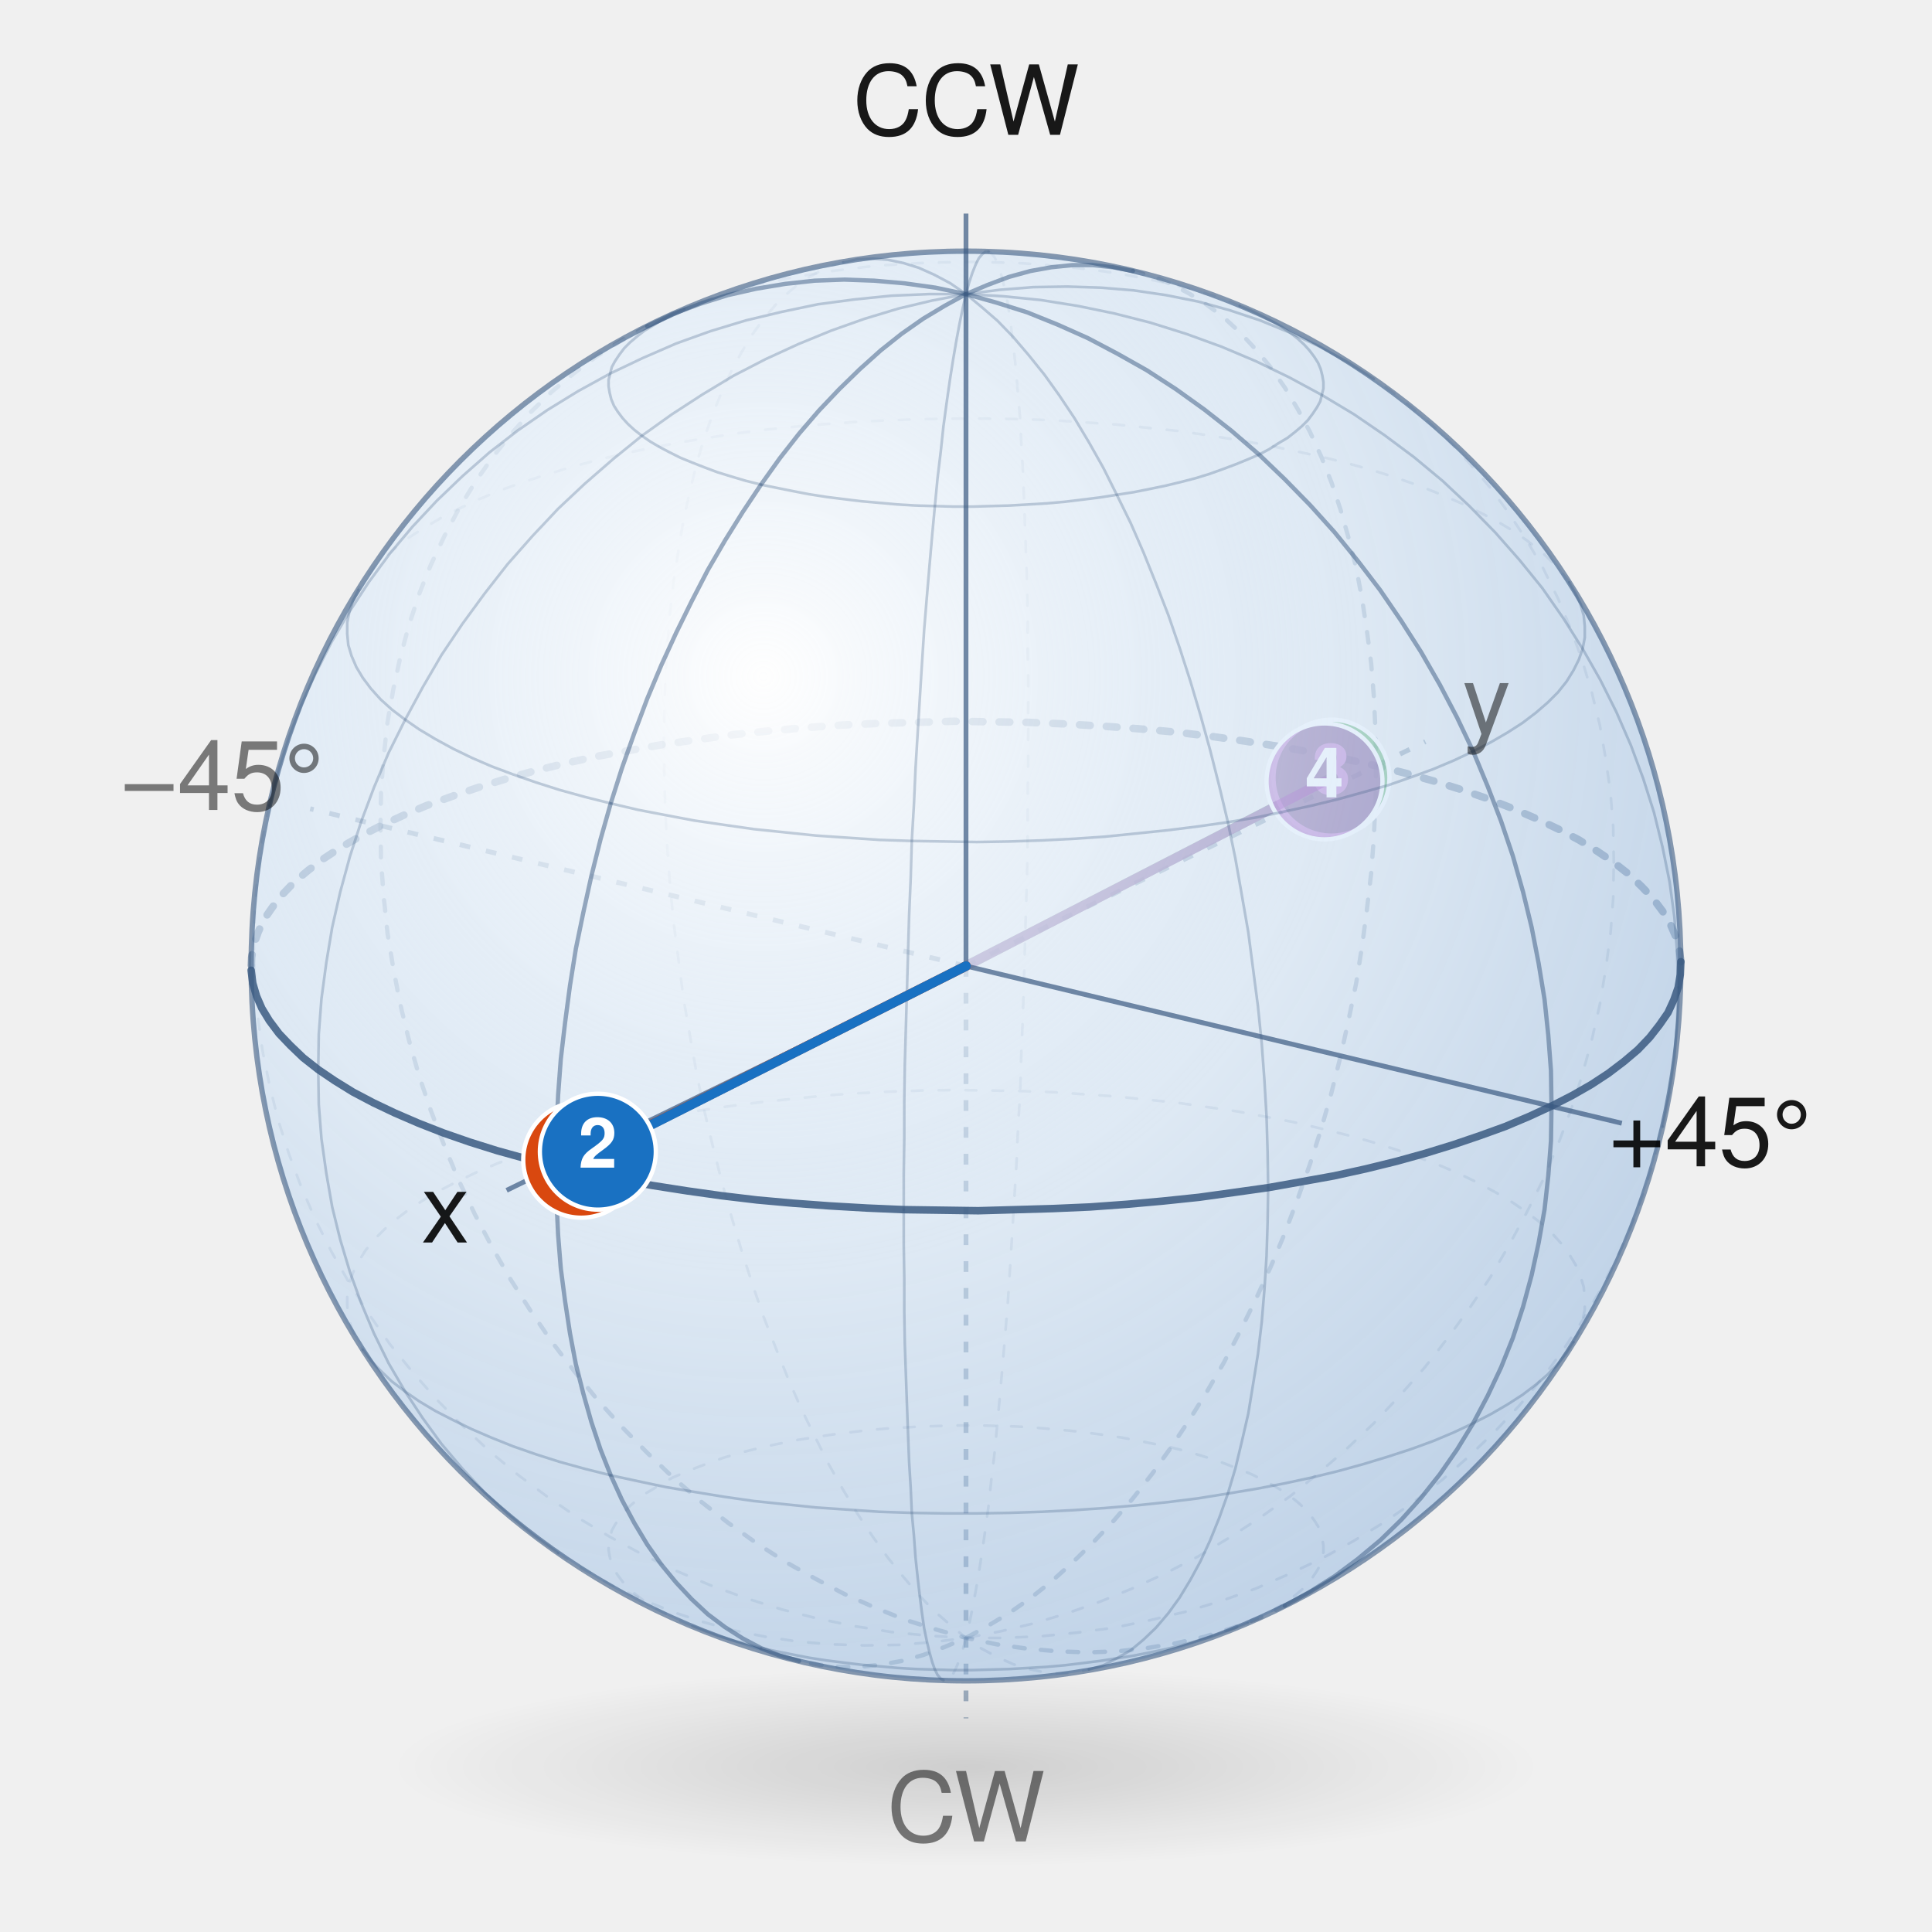
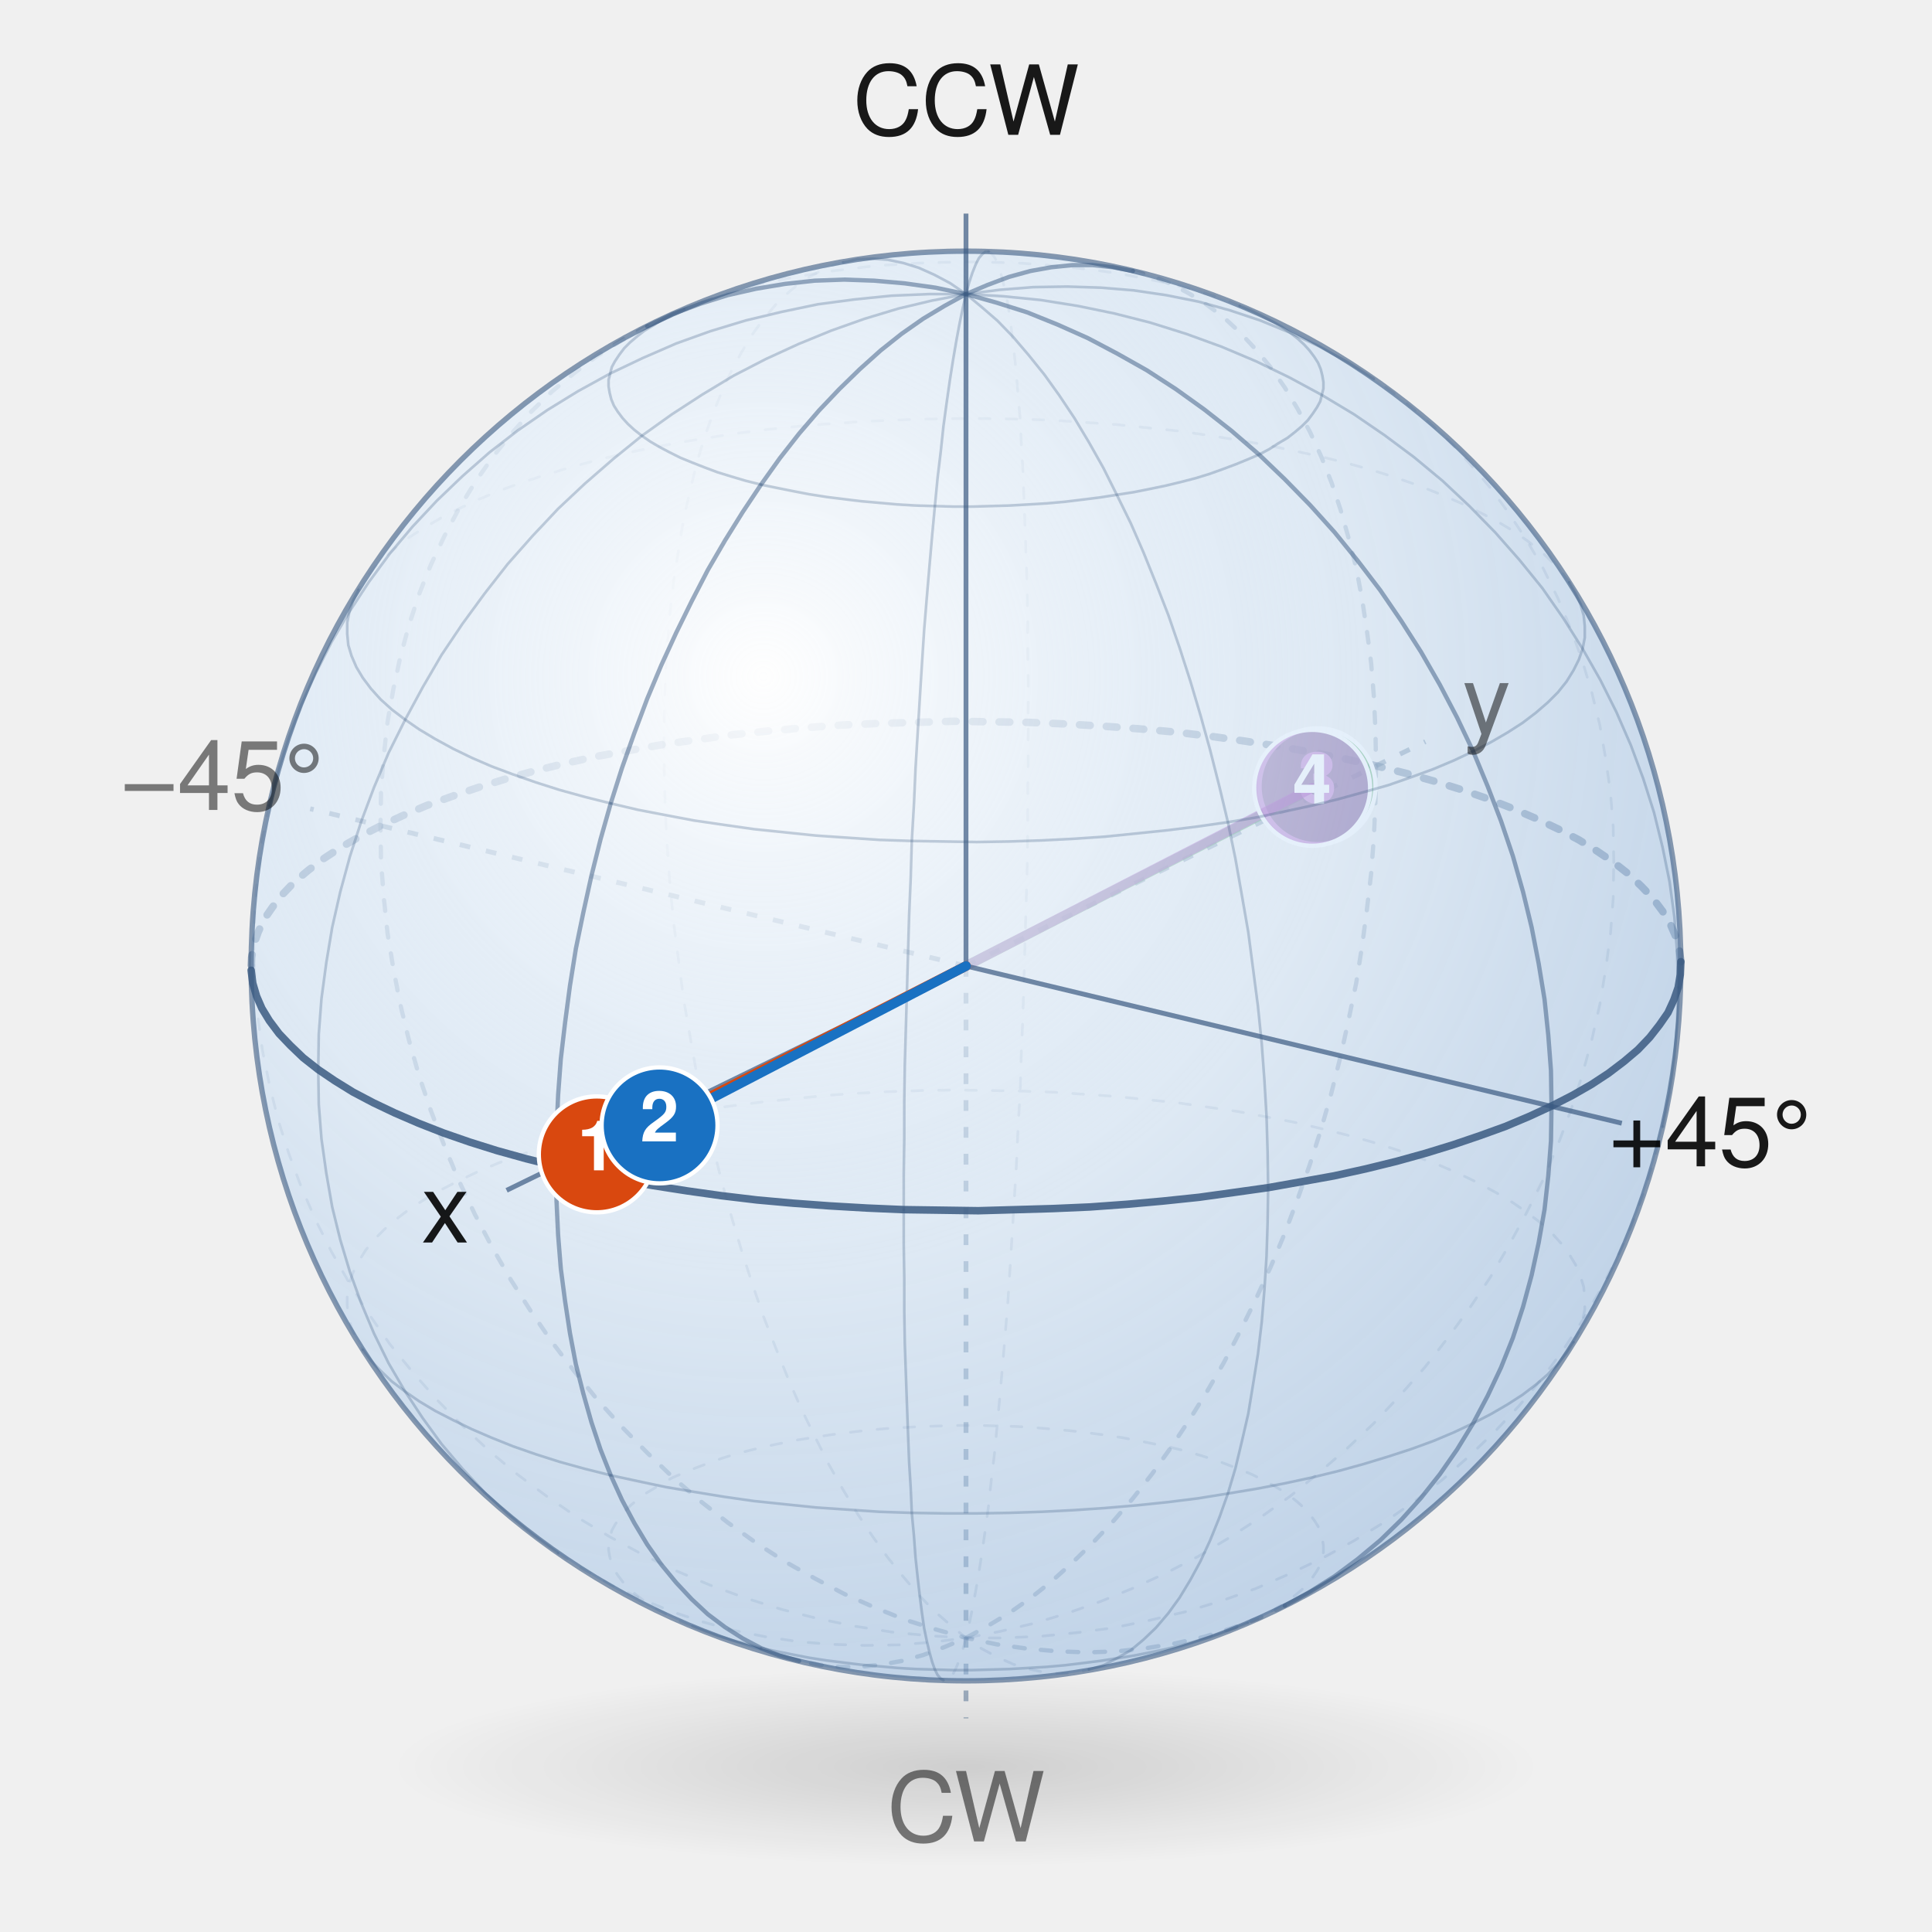
<svg xmlns="http://www.w3.org/2000/svg" viewBox="0 0 360 360" width="360" height="360" font-family="-apple-system, Segoe UI, Helvetica, Arial, sans-serif" font-size="18.0">
  <defs>
    <radialGradient id="pg-ball" cx="36%" cy="30%" r="75%">
      <stop offset="0" stop-color="#ffffff" stop-opacity="0.95" />
      <stop offset="0.55" stop-color="#cfe3f7" stop-opacity="0.55" />
      <stop offset="1" stop-color="#8db3dd" stop-opacity="0.5" />
    </radialGradient>
    <radialGradient id="pg-floor">
      <stop offset="0" stop-color="#000" stop-opacity="0.14" />
      <stop offset="1" stop-color="#000" stop-opacity="0" />
    </radialGradient>
  </defs>
  <ellipse cx="180.0" cy="329.2" rx="106.6" ry="18.6" fill="url(#pg-floor)" />
  <polyline points="184.2,46.9 184.7,47.2 185.3,47.9 185.8,48.9 186.3,50.3 186.8,52.1 187.3,54.2 187.8,56.6 188.2,59.4 188.6,62.5 189.0,66.0 189.4,69.7 189.7,73.8 190.1,78.1 190.3,82.7 190.6,87.6 190.8,92.8 191.0,98.2 191.2,103.8 191.4,109.6 191.5,115.6 191.5,121.8 191.6,128.1 191.6,134.6 191.6,141.2 191.5,147.9 191.5,154.8 191.4,161.6 191.2,168.6 191.0,175.5 190.8,182.5 190.6,189.4 190.3,196.4 190.1,203.3 189.7,210.1 189.4,216.9 189.0,223.5 188.6,230.0 188.2,236.4 187.8,242.6 187.3,248.7 186.8,254.6 186.3,260.3 185.8,265.7 185.3,270.9 184.7,275.9 184.2,280.6 183.6,285.0 183.0,289.2 182.4,293.0 181.8,296.5 181.2,299.7 180.6,302.6 180.0,305.2 179.4,307.4 178.8,309.2 178.2,310.7 177.6,311.9 177.0,312.6 176.4,313.1 175.8,313.1" fill="none" stroke="#3b5b82" stroke-width="0.5" stroke-opacity="0.17" stroke-linecap="round" stroke-dasharray="2 3" />
  <polyline points="157.1,48.9 154.4,49.7 151.9,51.0 149.3,52.5 146.9,54.5 144.6,56.7 142.3,59.4 140.2,62.3 138.2,65.6 136.3,69.1 134.5,73.0 132.8,77.2 131.2,81.7 129.8,86.4 128.6,91.4 127.4,96.6 126.5,102.1 125.6,107.7 124.9,113.6 124.4,119.6 124.0,125.9 123.8,132.2 123.7,138.7 123.8,145.3 124.0,152.0 124.4,158.8 124.9,165.6 125.6,172.5 126.5,179.4 127.4,186.3 128.6,193.2 129.8,200.0 131.2,206.8 132.8,213.5 134.5,220.2 136.3,226.7 138.2,233.1 140.2,239.3 142.3,245.4 144.6,251.3 146.9,257.0 149.3,262.5 151.9,267.8 154.4,272.8 157.1,277.6 159.8,282.1 162.6,286.3 165.4,290.2 168.3,293.8 171.2,297.2 174.1,300.2 177.1,302.8 180.0,305.2 182.9,307.2 185.9,308.8 188.8,310.1 191.7,311.0 194.6,311.6 197.4,311.8 200.2,311.7 202.9,311.1" fill="none" stroke="#3b5b82" stroke-width="0.5" stroke-opacity="0.17" stroke-linecap="round" stroke-dasharray="2 3" />
  <polyline points="50.2,150.1 48.9,156.5 48.0,163.0 47.5,169.5 47.3,176.0 47.5,182.6 48.0,189.1 48.9,195.7 50.2,202.1 51.8,208.6 53.8,214.9 56.1,221.1 58.8,227.3 61.8,233.3 65.1,239.1 68.7,244.8 72.6,250.4 76.9,255.7 81.4,260.8 86.2,265.7 91.2,270.4 96.5,274.8 102.0,278.9 107.7,282.8 113.7,286.4 119.8,289.7 126.0,292.7 132.4,295.4 139.0,297.8 145.7,299.9 152.4,301.6 159.2,303.0 166.1,304.1 173.1,304.8 180.0,305.2 186.9,305.2 193.9,304.9 200.8,304.2 207.6,303.3 214.3,301.9 221.0,300.3 227.6,298.3 234.0,296.0 240.2,293.3 246.3,290.4 252.3,287.1 258.0,283.6 263.5,279.8 268.8,275.7 273.8,271.3 278.6,266.7 283.1,261.9 287.4,256.8 291.3,251.5 294.9,246.0 298.2,240.4 301.2,234.5 303.9,228.6 306.2,222.5 308.2,216.2 309.8,209.9" fill="none" stroke="#3b5b82" stroke-width="0.5" stroke-opacity="0.17" stroke-linecap="round" stroke-dasharray="2 3" />
  <polyline points="300.7,160.7 300.6,154.2 300.1,147.8 299.2,141.4 298.1,135.1 296.6,129.0 294.8,123.0 292.7,117.2 290.3,111.5 287.6,106.0 284.5,100.7 281.2,95.7 277.7,90.9 273.8,86.3 269.7,81.9 265.4,77.9 260.8,74.1 256.0,70.6" fill="none" stroke="#3b5b82" stroke-width="0.5" stroke-opacity="0.17" stroke-linecap="round" stroke-dasharray="2 3" />
  <polyline points="104.0,289.4 109.0,292.6 114.3,295.5 119.6,298.0 125.2,300.3 130.9,302.2 136.7,303.8 142.7,305.0 148.8,305.9 154.9,306.4 161.1,306.6 167.4,306.5 173.7,306.0 180.0,305.2 186.3,304.0 192.6,302.5 198.9,300.6 205.1,298.4 211.2,295.9 217.3,293.1 223.3,290.0 229.1,286.5 234.8,282.8 240.4,278.8 245.7,274.5 251.0,269.9 256.0,265.2 260.8,260.1 265.4,254.9 269.7,249.4 273.8,243.8 277.7,238.0 281.2,232.0 284.5,225.9 287.6,219.7 290.3,213.3 292.7,206.9 294.8,200.4 296.6,193.8 298.1,187.2 299.2,180.6 300.1,173.9 300.6,167.3 300.7,160.7" fill="none" stroke="#3b5b82" stroke-width="0.5" stroke-opacity="0.17" stroke-linecap="round" stroke-dasharray="2 3" />
  <polyline points="232.5,302.4 234.6,301.5 236.5,300.5 238.2,299.4 239.9,298.4 241.3,297.3 242.6,296.2 243.7,295.1 244.6,293.9 245.4,292.7 246.0,291.6 246.3,290.4 246.6,289.2 246.6,288.0 246.4,286.8 246.1,285.6 245.6,284.4 244.9,283.3 244.0,282.1 243.0,281.0 241.8,279.9 240.4,278.8 238.8,277.7 237.1,276.7 235.2,275.7 233.2,274.7 231.0,273.8 228.7,272.9 226.3,272.0 223.7,271.2 221.0,270.4 218.2,269.7 215.3,269.1 212.3,268.5 209.2,267.9 206.0,267.4 202.8,267.0 199.5,266.6 196.1,266.3 192.7,266.0 189.3,265.8 185.8,265.7 182.3,265.6 178.8,265.6 175.4,265.7 171.9,265.8 168.4,266.0 165.0,266.2 161.6,266.5 158.3,266.9 155.1,267.3 151.9,267.8 148.7,268.3 145.7,268.9 142.8,269.5 139.9,270.2 137.2,270.9 134.6,271.7 132.1,272.6 129.7,273.5 127.5,274.4 125.4,275.3 123.5,276.3 121.8,277.4 120.1,278.4 118.7,279.5 117.4,280.6 116.3,281.7 115.4,282.9 114.6,284.1 114.0,285.2 113.7,286.4 113.4,287.6 113.4,288.8 113.6,290.0 113.9,291.2 114.4,292.4 115.1,293.5 116.0,294.7 117.0,295.8 118.2,296.9 119.6,298.0 121.2,299.1 122.9,300.1 124.8,301.1 126.8,302.1 129.0,303.0" fill="none" stroke="#3b5b82" stroke-width="0.5" stroke-opacity="0.17" stroke-linecap="round" stroke-dasharray="2 3" />
  <polyline points="293.2,250.1 294.2,248.1 294.9,246.0 295.3,244.0 295.3,241.9 295.1,239.8 294.5,237.8 293.6,235.7 292.4,233.7 290.9,231.7 289.1,229.7 287.0,227.8 284.5,225.9 281.9,224.1 278.9,222.3 275.6,220.5 272.1,218.8 268.4,217.2 264.4,215.7 260.1,214.2 255.7,212.8 251.0,211.5 246.2,210.3 241.1,209.1 235.9,208.1 230.6,207.1 225.1,206.3 219.5,205.5 213.7,204.9 207.9,204.3 202.0,203.9 196.1,203.5 190.1,203.3 184.0,203.2 178.0,203.1 172.0,203.2 165.9,203.4 160.0,203.7 154.1,204.1 148.2,204.7 142.4,205.3 136.8,206.0 131.2,206.8 125.8,207.7 120.6,208.8 115.5,209.9 110.6,211.1 105.9,212.4 101.3,213.7 97.0,215.2 92.9,216.7 89.1,218.3 85.5,220.0 82.2,221.7 79.1,223.5 76.3,225.3 73.8,227.2 71.6,229.1 69.7,231.0 68.1,233.0 66.8,235.1 65.8,237.1 65.1,239.1 64.7,241.2 64.7,243.3 64.9,245.3 65.5,247.4 66.4,249.4 67.6,251.5" fill="none" stroke="#3b5b82" stroke-width="0.5" stroke-opacity="0.17" stroke-linecap="round" stroke-dasharray="2 3" />
  <polyline points="292.4,108.5 290.9,106.5 289.1,104.6 287.0,102.6 284.5,100.7 281.9,98.9 278.9,97.1 275.6,95.4 272.1,93.7 268.4,92.1 264.4,90.5 260.1,89.0 255.7,87.6 251.0,86.3 246.2,85.1 241.1,84.0 235.9,82.9 230.6,82.0 225.1,81.1 219.5,80.3 213.7,79.7 207.9,79.1 202.0,78.7 196.1,78.3 190.1,78.1 184.0,78.0 178.0,78.0 172.0,78.1 165.9,78.3 160.0,78.6 154.1,79.0 148.2,79.5 142.4,80.1 136.8,80.8 131.2,81.7 125.8,82.6 120.6,83.6 115.5,84.7 110.6,85.9 105.9,87.2 101.3,88.6 97.0,90.0 92.9,91.5 89.1,93.1 85.5,94.8 82.2,96.5 79.1,98.3 76.3,100.1 73.8,102.0 71.6,103.9 69.7,105.9 68.1,107.9 66.8,109.9" fill="none" stroke="#3b5b82" stroke-width="0.5" stroke-opacity="0.17" stroke-linecap="round" stroke-dasharray="2 3" />
  <polyline points="231.0,57.0 228.7,56.1 226.3,55.2 223.7,54.4 221.0,53.7 218.2,52.9 215.3,52.3 212.3,51.7 209.2,51.1 206.0,50.6 202.8,50.2 199.5,49.8 196.1,49.5 192.7,49.2 189.3,49.0 185.8,48.9 182.3,48.8 178.8,48.8 175.4,48.9 171.9,49.0 168.4,49.2 165.0,49.4 161.6,49.7 158.3,50.1 155.1,50.5 151.9,51.0 148.7,51.5 145.7,52.1 142.8,52.7 139.9,53.4 137.2,54.2 134.6,54.9 132.1,55.8 129.7,56.7 127.5,57.6" fill="none" stroke="#3b5b82" stroke-width="0.5" stroke-opacity="0.17" stroke-linecap="round" stroke-dasharray="2 3" />
  <polyline points="211.1,50.5 214.7,51.5 218.2,52.9 221.6,54.7 224.9,56.8 228.1,59.2 231.1,62.0 234.0,65.1 236.8,68.5 239.4,72.2 241.8,76.2 244.1,80.5 246.2,85.1 248.1,89.9 249.8,95.0 251.3,100.3 252.7,105.8 253.8,111.6 254.7,117.5 255.5,123.6 256.0,129.8 256.3,136.2 256.4,142.7 256.3,149.3 256.0,156.0 255.5,162.7 254.7,169.5 253.8,176.3 252.7,183.2 251.3,190.0 249.8,196.8 248.1,203.6 246.2,210.3 244.1,216.9 241.8,223.4 239.4,229.8 236.8,236.0 234.0,242.1 231.1,248.0 228.1,253.8 224.9,259.3 221.6,264.6 218.2,269.7 214.7,274.6 211.1,279.2 207.4,283.5 203.6,287.5 199.8,291.2 195.9,294.7 192.0,297.8 188.0,300.6 184.0,303.0 180.0,305.2 176.0,306.9 172.0,308.4 168.0,309.5 164.1,310.2 160.2,310.6 156.4,310.6 152.6,310.2 148.9,309.5" fill="none" stroke="#3b5b82" stroke-width="0.8" stroke-opacity="0.30" stroke-linecap="round" stroke-dasharray="2 3" />
  <polyline points="120.6,60.8 115.9,63.4 111.3,66.3 107.0,69.5 102.8,73.0 98.9,76.8 95.2,80.9 91.7,85.3 88.5,89.9 85.5,94.8 82.8,99.9 80.3,105.2 78.1,110.7 76.2,116.5 74.6,122.4 73.3,128.4 72.2,134.6 71.5,140.9 71.0,147.4 70.9,153.9 71.0,160.5 71.5,167.1 72.2,173.8 73.3,180.5 74.6,187.2 76.2,193.8 78.1,200.5 80.3,207.0 82.8,213.5 85.5,220.0 88.5,226.3 91.7,232.4 95.2,238.5 98.9,244.3 102.8,250.0 107.0,255.5 111.3,260.8 115.9,265.9 120.6,270.7 125.4,275.3 130.5,279.7 135.6,283.7 140.9,287.5 146.3,291.0 151.8,294.1 157.3,297.0 162.9,299.5 168.6,301.8 174.3,303.6 180.0,305.2 185.7,306.4 191.4,307.2 197.1,307.7 202.7,307.9 208.2,307.7 213.7,307.1 219.1,306.2 224.4,305.0 229.5,303.4 234.6,301.5 239.4,299.2" fill="none" stroke="#3b5b82" stroke-width="0.8" stroke-opacity="0.30" stroke-linecap="round" stroke-dasharray="2 3" />
  <polyline points="313.2,179.2 312.9,176.8 312.2,174.4 311.2,172.1 309.8,169.8 308.0,167.4 305.9,165.2 303.5,162.9 300.7,160.7 297.6,158.6 294.2,156.5 290.4,154.5 286.4,152.6 282.0,150.7 277.4,148.9 272.5,147.2 267.4,145.6 262.0,144.1 256.4,142.7 250.6,141.4 244.6,140.2 238.4,139.1 232.0,138.1 225.6,137.2 218.9,136.4 212.2,135.8 205.4,135.3 198.5,134.9 191.6,134.6 184.6,134.5 177.7,134.4 170.7,134.6 163.8,134.8 156.9,135.1 150.0,135.6 143.3,136.2 136.6,136.9 130.1,137.8 123.7,138.7 117.5,139.8 111.4,140.9 105.5,142.2 99.8,143.6 94.4,145.1 89.2,146.7 84.2,148.4 79.5,150.1 75.0,152.0 70.9,153.9 67.0,155.9 63.5,157.9 60.3,160.0 57.4,162.2 54.8,164.4 52.6,166.7 50.8,169.0 49.2,171.3 48.1,173.7 47.3,176.0 46.9,178.4 46.8,180.8" fill="none" stroke="#3b5b82" stroke-width="1.4" stroke-opacity="0.51" stroke-linecap="round" stroke-dasharray="2 3" />
  <line x1="180.0" y1="180.0" x2="265.6" y2="138.2" stroke="#3b5b82" stroke-width="0.9" stroke-opacity="0.45" stroke-dasharray="2 3" />
  <line x1="180.0" y1="180.0" x2="57.8" y2="150.7" stroke="#3b5b82" stroke-width="0.9" stroke-opacity="0.45" stroke-dasharray="2 3" />
  <line x1="180.0" y1="180.0" x2="180.0" y2="320.2" stroke="#3b5b82" stroke-width="0.9" stroke-opacity="0.45" stroke-dasharray="2 3" />
-   <line x1="180.0" y1="180.0" x2="248.1" y2="144.9" stroke="#2f9e44" stroke-width="1.8" stroke-opacity="0.6" stroke-linecap="round" />
-   <circle cx="248.1" cy="144.9" r="10.8" fill="#2f9e44" fill-opacity="0.6" stroke="#ffffff" stroke-width="0.8" />
-   <text x="248.1" y="144.9" text-anchor="middle" dominant-baseline="central" font-weight="700" font-size="13.0" fill="#ffffff">3</text>
-   <line x1="180.0" y1="180.0" x2="246.8" y2="145.6" stroke="#9c36b5" stroke-width="1.8" stroke-opacity="0.6" stroke-linecap="round" />
-   <circle cx="246.8" cy="145.6" r="10.8" fill="#9c36b5" fill-opacity="0.6" stroke="#ffffff" stroke-width="0.8" />
-   <text x="246.8" y="145.6" text-anchor="middle" dominant-baseline="central" font-weight="700" font-size="13.0" fill="#ffffff">4</text>
+   <line x1="180.0" y1="180.0" x2="245.5" y2="146.5" stroke="#2f9e44" stroke-width="1.8" stroke-opacity="0.6" stroke-linecap="round" />
+   <circle cx="245.5" cy="146.5" r="10.8" fill="#2f9e44" fill-opacity="0.6" stroke="#ffffff" stroke-width="0.8" />
+   <text x="245.5" y="146.5" text-anchor="middle" dominant-baseline="central" font-weight="700" font-size="13.0" fill="#ffffff">3</text>
+   <line x1="180.0" y1="180.0" x2="244.5" y2="146.8" stroke="#9c36b5" stroke-width="1.8" stroke-opacity="0.6" stroke-linecap="round" />
+   <circle cx="244.5" cy="146.8" r="10.8" fill="#9c36b5" fill-opacity="0.6" stroke="#ffffff" stroke-width="0.8" />
+   <text x="244.5" y="146.8" text-anchor="middle" dominant-baseline="central" font-weight="700" font-size="13.0" fill="#ffffff">4</text>
  <circle cx="180.0" cy="180.0" r="133.2" fill="url(#pg-ball)" stroke="#3b5b82" stroke-opacity="0.6" stroke-width="1" />
  <polyline points="168.4,225.4 168.4,218.8 168.5,212.1 168.5,205.2 168.6,198.4 168.8,191.4 169.0,184.5 169.2,177.5 169.4,170.6 169.7,163.6 169.9,156.7 170.3,149.9 170.6,143.1 171.0,136.5 171.4,130.0 171.8,123.6 172.2,117.4 172.7,111.3 173.2,105.4 173.7,99.7 174.2,94.3 174.7,89.1 175.3,84.1 175.8,79.4 176.4,75.0 177.0,70.8 177.6,67.0 178.2,63.5 178.8,60.3 179.4,57.4 180.0,54.8 180.6,52.6 181.2,50.8 181.8,49.3 182.4,48.1 183.0,47.4 183.6,46.9 184.2,46.9" fill="none" stroke="#3b5b82" stroke-width="0.5" stroke-opacity="0.28" stroke-linecap="round" />
  <polyline points="175.8,313.1 175.3,312.8 174.7,312.1 174.2,311.1 173.7,309.7 173.2,307.9 172.7,305.8 172.2,303.4 171.8,300.6 171.4,297.5 171.0,294.0 170.6,290.3 170.3,286.2 169.9,281.9 169.7,277.3 169.4,272.4 169.2,267.2 169.0,261.8 168.8,256.2 168.6,250.4 168.5,244.4 168.5,238.2 168.4,231.9 168.4,225.4" fill="none" stroke="#3b5b82" stroke-width="0.5" stroke-opacity="0.28" stroke-linecap="round" />
  <polyline points="236.3,221.3 236.2,214.7 236.0,208.0 235.6,201.2 235.1,194.4 234.4,187.5 233.5,180.6 232.6,173.7 231.4,166.8 230.2,160.0 228.8,153.2 227.2,146.5 225.5,139.8 223.7,133.3 221.8,126.9 219.8,120.7 217.7,114.6 215.4,108.7 213.1,103.0 210.7,97.5 208.1,92.2 205.6,87.2 202.9,82.4 200.2,77.9 197.4,73.7 194.6,69.8 191.7,66.2 188.8,62.8 185.9,59.8 182.9,57.2 180.0,54.8 177.1,52.8 174.1,51.2 171.2,49.9 168.3,49.0 165.4,48.4 162.6,48.2 159.8,48.3 157.1,48.9" fill="none" stroke="#3b5b82" stroke-width="0.5" stroke-opacity="0.28" stroke-linecap="round" />
  <polyline points="202.9,311.1 205.6,310.3 208.1,309.0 210.7,307.5 213.1,305.5 215.4,303.3 217.7,300.6 219.8,297.7 221.8,294.4 223.7,290.9 225.5,287.0 227.2,282.8 228.8,278.3 230.2,273.6 231.4,268.6 232.6,263.4 233.5,257.9 234.4,252.3 235.1,246.4 235.6,240.4 236.0,234.1 236.2,227.8 236.3,221.3" fill="none" stroke="#3b5b82" stroke-width="0.5" stroke-opacity="0.28" stroke-linecap="round" />
  <polyline points="312.7,184.0 312.5,177.4 312.0,170.9 311.1,164.3 309.8,157.9 308.2,151.4 306.2,145.1 303.9,138.9 301.2,132.7 298.2,126.7 294.9,120.9 291.3,115.2 287.4,109.6 283.1,104.3 278.6,99.2 273.8,94.3 268.8,89.6 263.5,85.2 258.0,81.1 252.3,77.2 246.3,73.6 240.2,70.3 234.0,67.3 227.6,64.6 221.0,62.2 214.3,60.1 207.6,58.4 200.8,57.0 193.9,55.9 186.9,55.2 180.0,54.8 173.1,54.8 166.1,55.1 159.2,55.8 152.4,56.7 145.7,58.1 139.0,59.7 132.4,61.7 126.0,64.0 119.8,66.7 113.7,69.6 107.7,72.9 102.0,76.4 96.5,80.2 91.2,84.3 86.2,88.7 81.4,93.3 76.9,98.1 72.6,103.2 68.7,108.5 65.1,114.0 61.8,119.6 58.8,125.5 56.1,131.4 53.8,137.5 51.8,143.8 50.2,150.1" fill="none" stroke="#3b5b82" stroke-width="0.5" stroke-opacity="0.28" stroke-linecap="round" />
  <polyline points="309.8,209.9 311.1,203.5 312.0,197.0 312.5,190.5 312.7,184.0" fill="none" stroke="#3b5b82" stroke-width="0.5" stroke-opacity="0.28" stroke-linecap="round" />
  <polyline points="256.0,70.6 251.0,67.4 245.7,64.5 240.4,62.0 234.8,59.7 229.1,57.8 223.3,56.2 217.3,55.0 211.2,54.1 205.1,53.6 198.9,53.4 192.6,53.5 186.3,54.0 180.0,54.8 173.7,56.0 167.4,57.5 161.1,59.4 154.9,61.6 148.8,64.1 142.7,66.9 136.7,70.0 130.9,73.5 125.2,77.2 119.6,81.2 114.3,85.5 109.0,90.1 104.0,94.8 99.2,99.9 94.6,105.1 90.3,110.6 86.2,116.2 82.3,122.0 78.8,128.0 75.5,134.1 72.4,140.3 69.7,146.7 67.3,153.1 65.2,159.6 63.4,166.2 61.9,172.8 60.8,179.4 59.9,186.1 59.4,192.7 59.3,199.3 59.4,205.8 59.9,212.2 60.8,218.6 61.9,224.9 63.4,231.0 65.2,237.0 67.3,242.8 69.7,248.5 72.4,254.0 75.5,259.3 78.8,264.3 82.3,269.1 86.2,273.7 90.3,278.1 94.6,282.1 99.2,285.9 104.0,289.4" fill="none" stroke="#3b5b82" stroke-width="0.5" stroke-opacity="0.28" stroke-linecap="round" />
  <polyline points="141.8,307.1 144.7,307.7 147.7,308.3 150.8,308.9 154.0,309.4 157.2,309.8 160.5,310.2 163.9,310.5 167.3,310.8 170.7,311.0 174.2,311.1 177.7,311.2 181.2,311.2 184.6,311.1 188.1,311.0 191.6,310.8 195.0,310.6 198.4,310.3 201.7,309.9 204.9,309.5 208.1,309.0 211.3,308.5 214.3,307.9 217.2,307.3 220.1,306.6 222.8,305.8 225.4,305.1 227.9,304.2 230.3,303.3 232.5,302.4" fill="none" stroke="#3b5b82" stroke-width="0.5" stroke-opacity="0.28" stroke-linecap="round" />
  <polyline points="129.0,303.0 131.3,303.9 133.7,304.8 136.3,305.6 139.0,306.3 141.8,307.1" fill="none" stroke="#3b5b82" stroke-width="0.5" stroke-opacity="0.28" stroke-linecap="round" />
  <polyline points="113.8,274.9 118.9,276.0 124.1,277.1 129.4,278.0 134.9,278.9 140.5,279.7 146.3,280.3 152.1,280.9 158.0,281.3 163.9,281.7 169.9,281.9 176.0,282.0 182.0,282.0 188.0,281.9 194.1,281.7 200.0,281.4 205.9,281.0 211.8,280.5 217.6,279.9 223.2,279.2 228.8,278.3 234.2,277.4 239.4,276.4 244.5,275.3 249.4,274.1 254.1,272.8 258.7,271.4 263.0,270.0 267.1,268.5 270.9,266.9 274.5,265.2 277.8,263.5 280.9,261.7 283.7,259.9 286.2,258.0 288.4,256.1 290.3,254.1 291.9,252.1 293.2,250.1" fill="none" stroke="#3b5b82" stroke-width="0.5" stroke-opacity="0.28" stroke-linecap="round" />
  <polyline points="67.6,251.5 69.1,253.5 70.9,255.4 73.0,257.4 75.5,259.3 78.1,261.1 81.1,262.9 84.4,264.6 87.9,266.3 91.6,267.9 95.6,269.5 99.9,271.0 104.3,272.4 109.0,273.7 113.8,274.9" fill="none" stroke="#3b5b82" stroke-width="0.5" stroke-opacity="0.28" stroke-linecap="round" />
  <polyline points="113.8,149.7 118.9,150.9 124.1,151.9 129.4,152.9 134.9,153.7 140.5,154.5 146.3,155.1 152.1,155.7 158.0,156.1 163.9,156.5 169.9,156.7 176.0,156.8 182.0,156.9 188.0,156.8 194.1,156.6 200.0,156.3 205.9,155.9 211.8,155.3 217.6,154.7 223.2,154.0 228.8,153.2 234.2,152.3 239.4,151.2 244.5,150.1 249.4,148.9 254.1,147.6 258.7,146.3 263.0,144.8 267.1,143.3 270.9,141.7 274.5,140.0 277.8,138.3 280.9,136.5 283.7,134.7 286.2,132.8 288.4,130.9 290.3,129.0 291.9,127.0 293.2,124.9 294.2,122.9 294.9,120.9 295.3,118.8 295.3,116.7 295.1,114.7 294.5,112.6 293.6,110.6 292.4,108.5" fill="none" stroke="#3b5b82" stroke-width="0.5" stroke-opacity="0.28" stroke-linecap="round" />
  <polyline points="66.8,109.9 65.8,111.9 65.1,114.0 64.7,116.0 64.7,118.1 64.9,120.2 65.5,122.2 66.4,124.3 67.6,126.3 69.1,128.3 70.9,130.3 73.0,132.2 75.5,134.1 78.1,135.9 81.1,137.7 84.4,139.5 87.9,141.2 91.6,142.8 95.6,144.3 99.9,145.8 104.3,147.2 109.0,148.5 113.8,149.7" fill="none" stroke="#3b5b82" stroke-width="0.5" stroke-opacity="0.28" stroke-linecap="round" />
  <polyline points="141.8,90.3 144.7,90.9 147.7,91.5 150.8,92.1 154.0,92.6 157.2,93.0 160.5,93.4 163.9,93.7 167.3,94.0 170.7,94.2 174.2,94.3 177.7,94.4 181.2,94.4 184.6,94.3 188.1,94.2 191.6,94.0 195.0,93.8 198.4,93.5 201.7,93.1 204.9,92.7 208.1,92.2 211.3,91.7 214.3,91.1 217.2,90.5 220.1,89.8 222.8,89.1 225.4,88.3 227.9,87.4 230.3,86.5 232.5,85.6 234.6,84.7 236.5,83.7 238.2,82.6 239.9,81.6 241.3,80.5 242.6,79.4 243.7,78.3 244.6,77.1 245.4,75.9 246.0,74.8 246.3,73.6 246.6,72.4 246.6,71.2 246.4,70.0 246.1,68.8 245.6,67.6 244.9,66.5 244.0,65.3 243.0,64.2 241.8,63.1 240.4,62.0 238.8,60.9 237.1,59.9 235.2,58.9 233.2,57.9 231.0,57.0" fill="none" stroke="#3b5b82" stroke-width="0.5" stroke-opacity="0.28" stroke-linecap="round" />
  <polyline points="127.5,57.6 125.4,58.5 123.5,59.5 121.8,60.6 120.1,61.6 118.7,62.7 117.4,63.8 116.3,64.9 115.4,66.1 114.6,67.3 114.0,68.4 113.7,69.6 113.4,70.8 113.4,72.0 113.6,73.2 113.9,74.4 114.4,75.6 115.1,76.7 116.0,77.9 117.0,79.0 118.2,80.1 119.6,81.2 121.2,82.3 122.9,83.3 124.8,84.3 126.8,85.3 129.0,86.2 131.3,87.1 133.7,88.0 136.3,88.8 139.0,89.6 141.8,90.3" fill="none" stroke="#3b5b82" stroke-width="0.5" stroke-opacity="0.28" stroke-linecap="round" />
  <polyline points="103.6,217.3 103.7,210.7 104.0,204.0 104.5,197.3 105.3,190.5 106.2,183.7 107.3,176.8 108.7,170.0 110.2,163.2 111.9,156.4 113.8,149.7 115.9,143.1 118.2,136.6 120.6,130.2 123.2,124.0 126.0,117.9 128.9,112.0 131.9,106.2 135.1,100.7 138.4,95.4 141.8,90.3 145.3,85.4 148.9,80.8 152.6,76.5 156.4,72.5 160.2,68.8 164.1,65.3 168.0,62.2 172.0,59.4 176.0,57.0 180.0,54.8 184.0,53.1 188.0,51.6 192.0,50.5 195.9,49.8 199.8,49.4 203.6,49.4 207.4,49.8 211.1,50.5" fill="none" stroke="#3b5b82" stroke-width="0.8" stroke-opacity="0.50" stroke-linecap="round" />
  <polyline points="148.9,309.5 145.3,308.5 141.8,307.1 138.4,305.3 135.1,303.2 131.9,300.8 128.9,298.0 126.0,294.9 123.2,291.5 120.6,287.8 118.2,283.8 115.9,279.5 113.8,274.9 111.9,270.1 110.2,265.0 108.7,259.7 107.3,254.2 106.2,248.4 105.3,242.5 104.5,236.4 104.0,230.2 103.7,223.8 103.6,217.3" fill="none" stroke="#3b5b82" stroke-width="0.8" stroke-opacity="0.50" stroke-linecap="round" />
  <polyline points="289.1,206.1 289.0,199.5 288.5,192.9 287.8,186.2 286.7,179.5 285.4,172.8 283.8,166.2 281.9,159.5 279.7,153.0 277.2,146.5 274.5,140.0 271.5,133.7 268.3,127.6 264.8,121.5 261.1,115.7 257.2,110.0 253.0,104.5 248.7,99.2 244.1,94.1 239.4,89.3 234.6,84.7 229.5,80.3 224.4,76.3 219.1,72.5 213.7,69.0 208.2,65.9 202.7,63.0 197.1,60.5 191.4,58.2 185.7,56.4 180.0,54.8 174.3,53.6 168.6,52.8 162.9,52.3 157.3,52.1 151.8,52.3 146.3,52.9 140.9,53.8 135.6,55.0 130.5,56.6 125.4,58.5 120.6,60.8" fill="none" stroke="#3b5b82" stroke-width="0.8" stroke-opacity="0.50" stroke-linecap="round" />
  <polyline points="239.4,299.2 244.1,296.6 248.7,293.7 253.0,290.5 257.2,287.0 261.1,283.2 264.8,279.1 268.3,274.7 271.5,270.1 274.5,265.2 277.2,260.1 279.7,254.8 281.9,249.3 283.8,243.5 285.4,237.6 286.7,231.6 287.8,225.4 288.5,219.1 289.0,212.6 289.1,206.1" fill="none" stroke="#3b5b82" stroke-width="0.8" stroke-opacity="0.50" stroke-linecap="round" />
  <polyline points="103.6,217.3 109.4,218.6 115.4,219.8 121.6,220.9 128.0,221.9 134.4,222.8 141.1,223.6 147.8,224.2 154.6,224.7 161.5,225.1 168.4,225.4 175.4,225.5 182.3,225.6 189.3,225.4 196.2,225.2 203.1,224.9 210.0,224.4 216.7,223.8 223.4,223.1 229.9,222.2 236.3,221.3 242.5,220.2 248.6,219.1 254.5,217.8 260.2,216.4 265.6,214.9 270.8,213.3 275.8,211.6 280.5,209.9 285.0,208.0 289.1,206.1 293.0,204.1 296.5,202.1 299.7,200.0 302.6,197.8 305.2,195.6 307.4,193.3 309.2,191.0 310.8,188.7 311.9,186.3 312.7,184.0 313.1,181.6 313.2,179.2" fill="none" stroke="#3b5b82" stroke-width="1.4" stroke-opacity="0.85" stroke-linecap="round" />
  <polyline points="46.8,180.8 47.1,183.2 47.8,185.6 48.8,187.9 50.2,190.2 52.0,192.6 54.1,194.8 56.5,197.1 59.3,199.3 62.4,201.4 65.8,203.5 69.6,205.5 73.6,207.4 78.0,209.3 82.6,211.1 87.5,212.8 92.6,214.4 98.0,215.9 103.6,217.3" fill="none" stroke="#3b5b82" stroke-width="1.4" stroke-opacity="0.85" stroke-linecap="round" />
  <line x1="180.0" y1="180.0" x2="94.4" y2="221.8" stroke="#3b5b82" stroke-width="0.9" stroke-opacity="0.7" />
  <line x1="180.0" y1="180.0" x2="302.2" y2="209.3" stroke="#3b5b82" stroke-width="0.9" stroke-opacity="0.7" />
  <line x1="180.0" y1="180.0" x2="180.0" y2="39.8" stroke="#3b5b82" stroke-width="0.9" stroke-opacity="0.7" />
-   <line x1="180.0" y1="180.0" x2="108.3" y2="216.1" stroke="#d9480f" stroke-width="1.8" stroke-opacity="1" stroke-linecap="round" />
-   <circle cx="108.3" cy="216.1" r="10.8" fill="#d9480f" fill-opacity="1" stroke="#ffffff" stroke-width="0.8" />
-   <text x="108.3" y="216.1" text-anchor="middle" dominant-baseline="central" font-weight="700" font-size="13.0" fill="#ffffff">1</text>
-   <line x1="180.0" y1="180.0" x2="111.4" y2="214.6" stroke="#1971c2" stroke-width="1.8" stroke-opacity="1" stroke-linecap="round" />
-   <circle cx="111.4" cy="214.6" r="10.8" fill="#1971c2" fill-opacity="1" stroke="#ffffff" stroke-width="0.8" />
-   <text x="111.4" y="214.6" text-anchor="middle" dominant-baseline="central" font-weight="700" font-size="13.0" fill="#ffffff">2</text>
+   <line x1="180.0" y1="180.0" x2="111.2" y2="215.1" stroke="#d9480f" stroke-width="1.8" stroke-opacity="1" stroke-linecap="round" />
+   <circle cx="111.2" cy="215.1" r="10.8" fill="#d9480f" fill-opacity="1" stroke="#ffffff" stroke-width="0.8" />
+   <text x="111.2" y="215.1" text-anchor="middle" dominant-baseline="central" font-weight="700" font-size="13.0" fill="#ffffff">1</text>
+   <line x1="180.0" y1="180.0" x2="122.9" y2="209.7" stroke="#1971c2" stroke-width="1.8" stroke-opacity="1" stroke-linecap="round" />
+   <circle cx="122.9" cy="209.7" r="10.8" fill="#1971c2" fill-opacity="1" stroke="#ffffff" stroke-width="0.8" />
+   <text x="122.9" y="209.7" text-anchor="middle" dominant-baseline="central" font-weight="700" font-size="13.0" fill="#ffffff">2</text>
  <text x="83.0" y="227.4" text-anchor="middle" dominant-baseline="central" fill="currentColor" fill-opacity="0.9">x</text>
  <text x="277.0" y="132.6" text-anchor="middle" dominant-baseline="central" fill="currentColor" fill-opacity="0.5">y</text>
  <text x="318.6" y="213.2" text-anchor="middle" dominant-baseline="central" fill="currentColor" fill-opacity="0.9">+45°</text>
  <text x="41.4" y="146.8" text-anchor="middle" dominant-baseline="central" fill="currentColor" fill-opacity="0.5">−45°</text>
  <text x="180.0" y="21.0" text-anchor="middle" dominant-baseline="central" fill="currentColor" fill-opacity="0.9">CCW</text>
  <text x="180.0" y="339.0" text-anchor="middle" dominant-baseline="central" fill="currentColor" fill-opacity="0.5">CW</text>
</svg>
